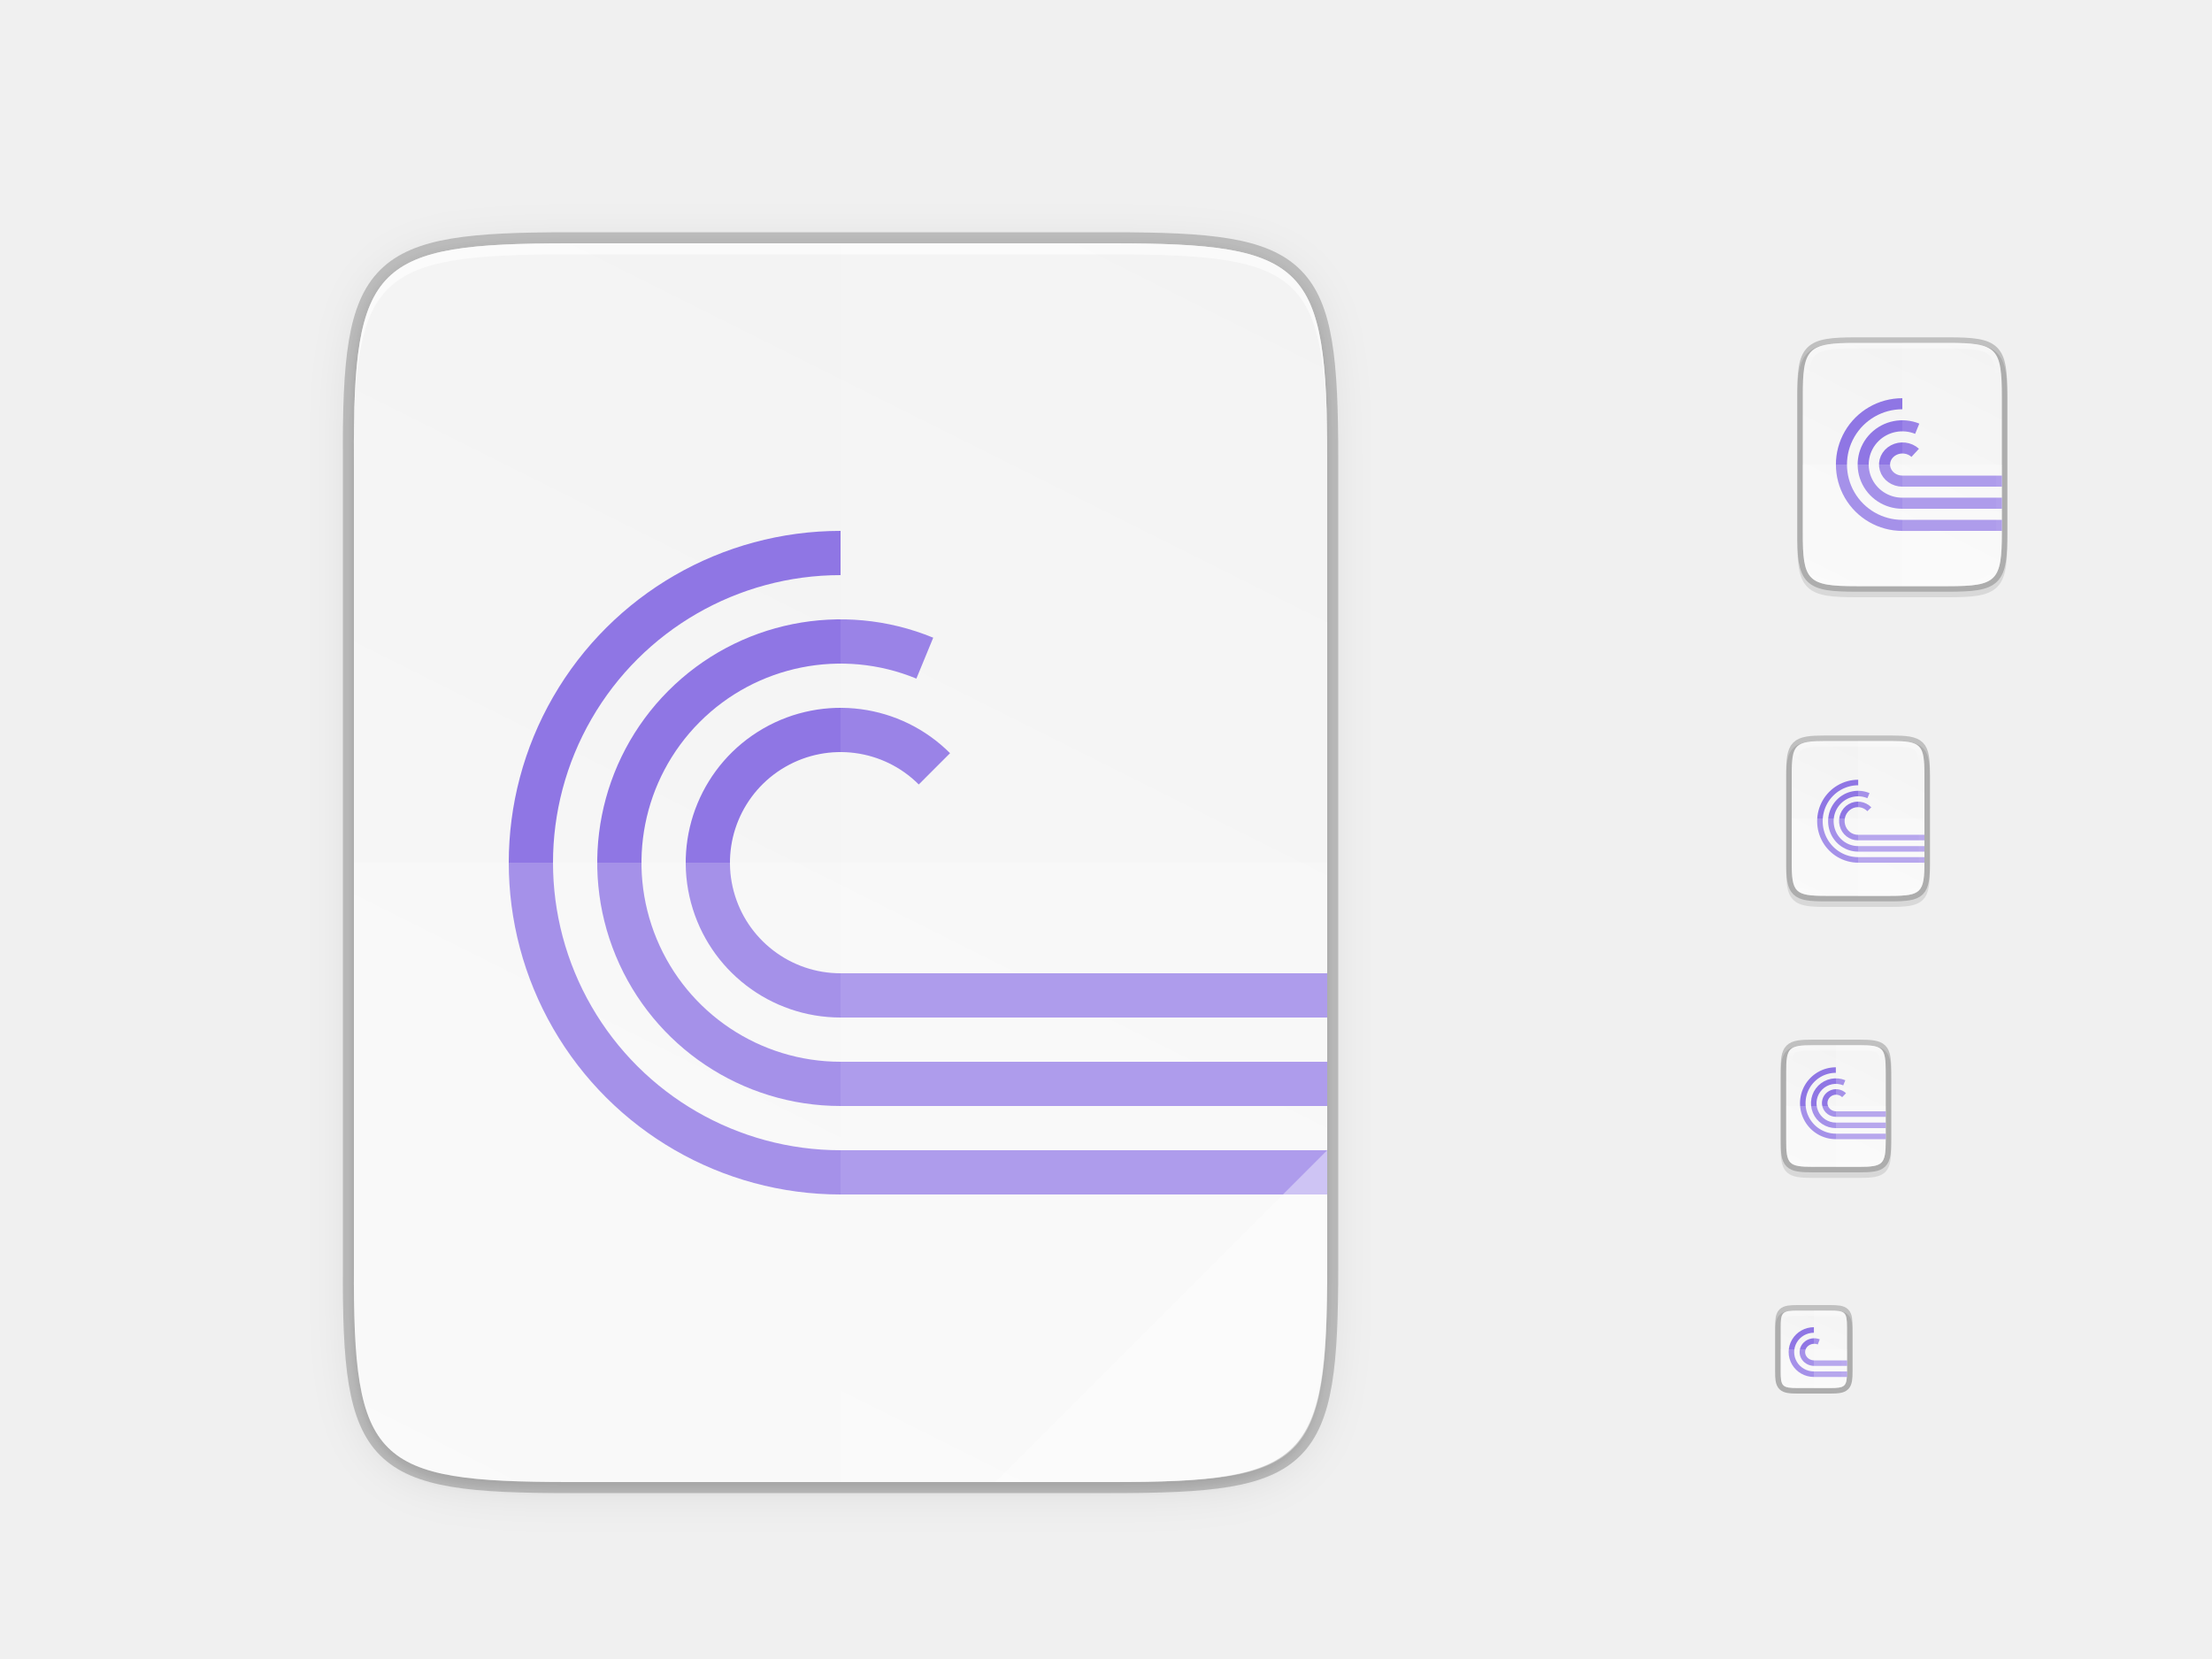
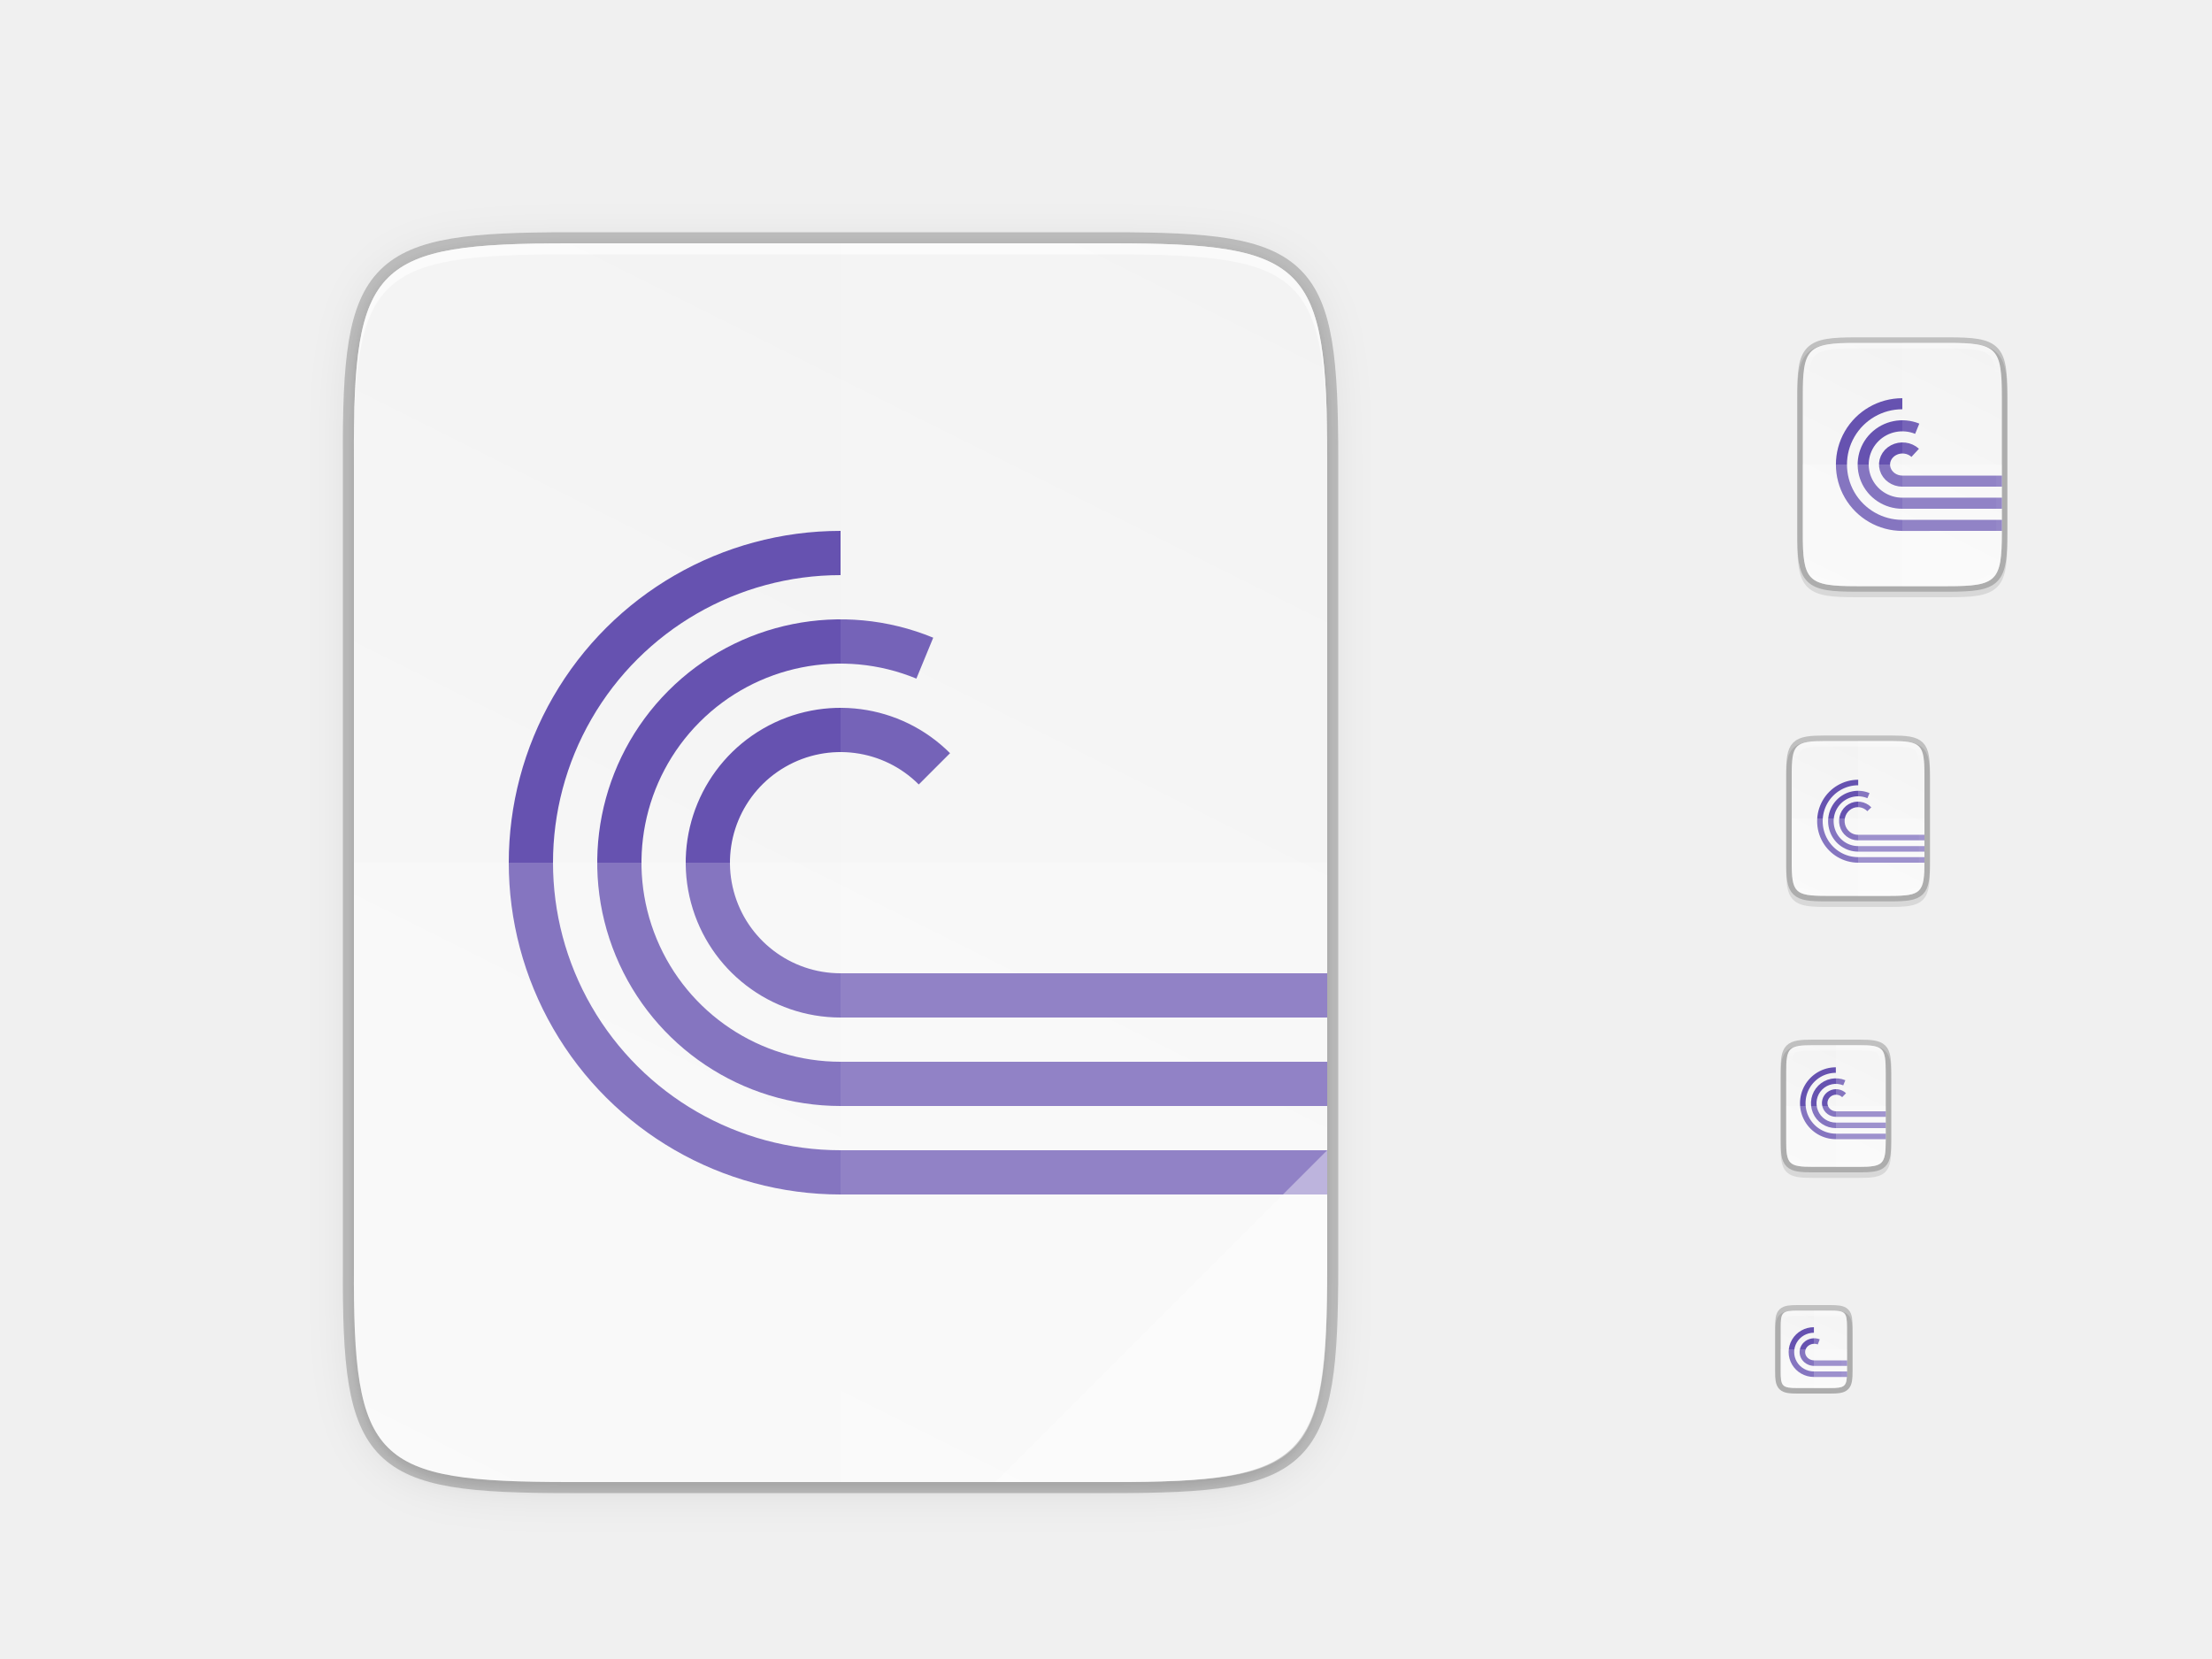
<svg xmlns="http://www.w3.org/2000/svg" xmlns:xlink="http://www.w3.org/1999/xlink" width="400" height="300" id="svg11300" version="1.0" style="display:inline;enable-background:new">
  <defs id="defs3">
    <filter style="color-interpolation-filters:sRGB" id="filter4346" x="-0.013" width="1.026" y="-0.011" height="1.022">
      <feGaussianBlur stdDeviation="2.12" id="feGaussianBlur4348" />
    </filter>
    <linearGradient xlink:href="#linearGradient4360" id="linearGradient4358" x1="88" y1="88" x2="488" y2="488" gradientUnits="userSpaceOnUse" />
    <linearGradient id="linearGradient4360">
      <stop id="stop4362" offset="0" style="stop-color:#000000;stop-opacity:0.588" />
      <stop style="stop-color:#000000;stop-opacity:0" offset="0.88" id="stop4364" />
      <stop id="stop4366" offset="1" style="stop-color:#000000;stop-opacity:1" />
    </linearGradient>
    <filter style="color-interpolation-filters:sRGB" id="filter4380" x="-0.053" width="1.106" y="-0.044" height="1.088">
      <feGaussianBlur stdDeviation="8.48" id="feGaussianBlur4382" />
    </filter>
    <linearGradient gradientUnits="userSpaceOnUse" y2="119.093" x2="-35.31" y1="401.584" x1="529.655" id="linearGradient4226" xlink:href="#linearGradient4338" gradientTransform="matrix(0,-0.453125,0.453112,0,26.0376,268)" />
    <linearGradient id="linearGradient4338">
      <stop style="stop-color:#f2f2f2;stop-opacity:1" offset="0" id="stop4340" />
      <stop style="stop-color:#f9f9f9;stop-opacity:1" offset="1" id="stop4342" />
    </linearGradient>
    <linearGradient id="linearGradient927">
      <stop style="stop-color:#ffffff;stop-opacity:1;" offset="0" id="stop923" />
      <stop id="stop933" offset="0.125" style="stop-color:#ffffff;stop-opacity:0.098" />
      <stop id="stop931" offset="0.925" style="stop-color:#ffffff;stop-opacity:0.098" />
      <stop style="stop-color:#ffffff;stop-opacity:0.498" offset="1" id="stop925" />
    </linearGradient>
    <clipPath clipPathUnits="userSpaceOnUse" id="clipPath994">
      <path style="color:#000000;display:inline;overflow:visible;visibility:visible;fill:#cdcdcd;fill-opacity:1;fill-rule:nonzero;stroke:none;stroke-width:2;stroke-miterlimit:4;stroke-dasharray:none;stroke-opacity:1;marker:none;enable-background:accumulate" d="m 335.731,62 c -8.824,0 -9.774,0.906 -9.73,9.748 V 84 96.252 c -0.043,8.842 0.906,9.748 9.73,9.748 h 16.539 c 8.824,0 9.73,-0.906 9.73,-9.748 V 84 71.748 C 362.001,62.906 361.094,62 352.27,62 Z" id="path996" />
    </clipPath>
    <linearGradient xlink:href="#linearGradient927" id="linearGradient1004" x1="344" y1="62" x2="344" y2="106" gradientUnits="userSpaceOnUse" />
    <linearGradient xlink:href="#linearGradient4338" id="linearGradient1024" gradientUnits="userSpaceOnUse" gradientTransform="matrix(0,-0.1132812,0.113278,0,308.5101,112)" x1="459.034" y1="419.233" x2="35.31" y2="207.365" />
    <linearGradient xlink:href="#linearGradient4338" id="linearGradient916" gradientUnits="userSpaceOnUse" gradientTransform="matrix(0,-0.05664062,0.05663901,0,314.2547,214)" x1="459.034" y1="419.233" x2="35.31" y2="207.365" />
    <linearGradient xlink:href="#linearGradient4338" id="linearGradient920" gradientUnits="userSpaceOnUse" gradientTransform="matrix(0,-0.03604403,0.03604301,0,316.4352,252.9091)" x1="459.034" y1="419.233" x2="35.31" y2="207.365" />
    <linearGradient xlink:href="#linearGradient4338" id="linearGradient924" gradientUnits="userSpaceOnUse" gradientTransform="matrix(0,-0.07208805,0.07208601,0,312.8705,165.8182)" x1="459.034" y1="419.233" x2="35.31" y2="207.365" />
    <clipPath clipPathUnits="userSpaceOnUse" id="clipPath959">
      <path style="color:#000000;display:inline;overflow:visible;visibility:visible;opacity:1;fill:#46a926;fill-opacity:1;fill-rule:nonzero;stroke:none;stroke-width:2;stroke-miterlimit:4;stroke-dasharray:none;stroke-opacity:1;marker:none;enable-background:accumulate" d="m 330.193,134 c -5.615,0 -6.22,0.577 -6.192,6.204 v 7.796 7.796 c -0.028,5.627 0.577,6.204 6.192,6.204 h 11.615 c 5.615,0 6.192,-0.577 6.192,-6.204 v -7.796 -7.796 c 0,-5.627 -0.577,-6.204 -6.192,-6.204 z" id="path961" />
    </clipPath>
    <linearGradient xlink:href="#linearGradient927" id="linearGradient969" x1="336" y1="134" x2="336" y2="162" gradientUnits="userSpaceOnUse" />
    <clipPath clipPathUnits="userSpaceOnUse" id="clipPath971">
      <path style="color:#000000;display:inline;overflow:visible;visibility:visible;opacity:1;fill:#46a926;fill-opacity:1;fill-rule:nonzero;stroke:none;stroke-width:2;stroke-miterlimit:4;stroke-dasharray:none;stroke-opacity:1;marker:none;enable-background:accumulate" d="m 327.865,189 c -4.412,0 -4.887,0.453 -4.865,4.874 V 200 206.126 C 322.978,210.547 323.453,211 327.865,211 h 8.27 C 340.547,211 341,210.547 341,206.126 V 200 193.874 C 341,189.453 340.547,189 336.135,189 Z" id="path973" />
    </clipPath>
    <linearGradient xlink:href="#linearGradient927" id="linearGradient981" x1="332" y1="189" x2="332" y2="211" gradientUnits="userSpaceOnUse" />
    <clipPath clipPathUnits="userSpaceOnUse" id="clipPath983">
      <path id="path985" d="m 325.096,237 c -2.808,0 -3.11,0.288 -3.096,3.102 V 244 v 3.898 c -0.014,2.813 0.288,3.102 3.096,3.102 h 5.808 C 333.712,251 334,250.712 334,247.898 V 244 240.102 C 334,237.288 333.712,237 330.904,237 Z" style="color:#000000;display:inline;overflow:visible;visibility:visible;opacity:1;fill:#46a926;fill-opacity:1;fill-rule:nonzero;stroke:none;stroke-width:2;stroke-miterlimit:4;stroke-dasharray:none;stroke-opacity:1;marker:none;enable-background:accumulate" />
    </clipPath>
    <linearGradient xlink:href="#linearGradient927" id="linearGradient993" x1="328" y1="237" x2="328" y2="251" gradientUnits="userSpaceOnUse" />
  </defs>
  <g style="display:inline" id="layer1">
    <g style="display:none" id="layer7">
      <text y="-8.255" xml:space="preserve" x="19.007" style="font-style:normal;font-variant:normal;font-weight:normal;font-stretch:normal;line-height:0%;font-family:'DejaVu Sans';-inkscape-font-specification:'DejaVu Sans';display:inline;fill:#000000;fill-opacity:1;stroke:none;enable-background:new" id="context">
        <tspan style="font-style:normal;font-variant:normal;font-weight:normal;font-stretch:normal;font-size:18px;line-height:1.25;font-family:'DejaVu Sans';-inkscape-font-specification:'DejaVu Sans'" y="-8.255" x="19.007" id="tspan3933">mimetypes</tspan>
      </text>
      <text y="-8.255" xml:space="preserve" x="146.488" style="font-style:normal;font-variant:normal;font-weight:bold;font-stretch:normal;line-height:0%;font-family:'DejaVu Sans';-inkscape-font-specification:'DejaVu Sans Bold';text-align:start;writing-mode:lr-tb;text-anchor:start;display:inline;fill:#000000;fill-opacity:1;stroke:none;enable-background:new" id="icon-name">
        <tspan style="font-style:normal;font-variant:normal;font-weight:bold;font-stretch:normal;font-size:18px;line-height:1.25;font-family:'DejaVu Sans';-inkscape-font-specification:'DejaVu Sans Bold'" y="-8.255" x="146.488" id="tspan955">application-x-bittorrent</tspan>
      </text>
      <rect style="display:inline;overflow:visible;visibility:visible;fill:#cdcdcd;fill-opacity:1;fill-rule:nonzero;stroke:none;stroke-width:2;marker:none;enable-background:accumulate" id="rect16x16" width="16" height="16" x="320" y="236" />
      <rect style="display:inline;overflow:visible;visibility:visible;fill:#cdcdcd;fill-opacity:1;fill-rule:nonzero;stroke:none;stroke-width:2;marker:none;enable-background:accumulate" id="rect24x24" width="24" height="24" x="320" y="188" />
      <rect style="display:inline;overflow:visible;visibility:visible;fill:#cdcdcd;fill-opacity:1;fill-rule:nonzero;stroke:none;stroke-width:2;marker:none;enable-background:accumulate" id="rect32x32" width="32" height="32" x="320" y="132" />
      <rect y="60" x="320" height="48" width="48" id="rect48x48" style="display:inline;overflow:visible;visibility:visible;fill:#cdcdcd;fill-opacity:1;fill-rule:nonzero;stroke:none;stroke-width:2;marker:none;enable-background:accumulate" />
      <rect style="display:inline;overflow:visible;visibility:visible;fill:#cdcdcd;fill-opacity:1;fill-rule:nonzero;stroke:none;stroke-width:2;marker:none;enable-background:accumulate" id="rect3951" width="256" height="256" x="24" y="28" />
    </g>
    <g id="layer4" style="display:inline">
      <path style="color:#000000;font-style:normal;font-variant:normal;font-weight:normal;font-stretch:normal;font-size:medium;line-height:normal;font-family:sans-serif;font-variant-ligatures:normal;font-variant-position:normal;font-variant-caps:normal;font-variant-numeric:normal;font-variant-alternates:normal;font-feature-settings:normal;text-indent:0;text-align:start;text-decoration:none;text-decoration-line:none;text-decoration-style:solid;text-decoration-color:#000000;letter-spacing:normal;word-spacing:normal;text-transform:none;writing-mode:lr-tb;direction:ltr;text-orientation:mixed;dominant-baseline:auto;baseline-shift:baseline;text-anchor:start;white-space:normal;shape-padding:0;clip-rule:nonzero;display:inline;overflow:visible;visibility:visible;opacity:0.1;isolation:auto;mix-blend-mode:normal;color-interpolation:sRGB;color-interpolation-filters:linearRGB;solid-color:#000000;solid-opacity:1;vector-effect:none;fill:#000000;fill-opacity:1;fill-rule:nonzero;stroke:none;stroke-width:2;stroke-linecap:butt;stroke-linejoin:miter;stroke-miterlimit:4;stroke-dasharray:none;stroke-dashoffset:0;stroke-opacity:1;marker:none;color-rendering:auto;image-rendering:auto;shape-rendering:auto;text-rendering:auto;enable-background:accumulate" d="m 327.865,189 c -1.12,0 -2.015,0.024 -2.791,0.154 -0.776,0.13 -1.48,0.388 -2.01,0.916 -0.53,0.528 -0.791,1.237 -0.92,2.014 -0.129,0.777 -0.15,1.672 -0.145,2.795 V 201 v 6.125 c -0.005,1.121 0.016,2.015 0.145,2.791 0.129,0.777 0.39,1.485 0.92,2.014 0.53,0.528 1.234,0.786 2.01,0.916 0.776,0.13 1.671,0.154 2.791,0.154 h 8.27 c 1.12,0 2.013,-0.024 2.787,-0.154 0.774,-0.13 1.48,-0.389 2.008,-0.918 0.528,-0.529 0.786,-1.234 0.916,-2.01 C 341.976,209.143 342,208.247 342,207.125 V 201 194.875 c 0,-1.122 -0.024,-2.018 -0.154,-2.793 -0.13,-0.775 -0.388,-1.481 -0.916,-2.01 -0.528,-0.529 -1.233,-0.788 -2.008,-0.918 C 338.147,189.024 337.255,189 336.135,189 Z" id="path995" />
      <path style="color:#000000;font-style:normal;font-variant:normal;font-weight:normal;font-stretch:normal;font-size:medium;line-height:normal;font-family:sans-serif;font-variant-ligatures:normal;font-variant-position:normal;font-variant-caps:normal;font-variant-numeric:normal;font-variant-alternates:normal;font-feature-settings:normal;text-indent:0;text-align:start;text-decoration:none;text-decoration-line:none;text-decoration-style:solid;text-decoration-color:#000000;letter-spacing:normal;word-spacing:normal;text-transform:none;writing-mode:lr-tb;direction:ltr;text-orientation:mixed;dominant-baseline:auto;baseline-shift:baseline;text-anchor:start;white-space:normal;shape-padding:0;clip-rule:nonzero;display:inline;overflow:visible;visibility:visible;opacity:0.1;isolation:auto;mix-blend-mode:normal;color-interpolation:sRGB;color-interpolation-filters:linearRGB;solid-color:#000000;solid-opacity:1;vector-effect:none;fill:#000000;fill-opacity:1;fill-rule:nonzero;stroke:none;stroke-width:2;stroke-linecap:butt;stroke-linejoin:miter;stroke-miterlimit:4;stroke-dasharray:none;stroke-dashoffset:0;stroke-opacity:1;marker:none;color-rendering:auto;image-rendering:auto;shape-rendering:auto;text-rendering:auto;enable-background:accumulate" d="m 325.096,237 c -0.719,0 -1.302,0.014 -1.836,0.104 -0.534,0.09 -1.068,0.276 -1.477,0.684 -0.408,0.407 -0.597,0.943 -0.686,1.479 -0.089,0.535 -0.101,1.12 -0.098,1.842 V 244 v 3.898 c -0.003,0.718 0.009,1.302 0.098,1.836 0.089,0.535 0.277,1.071 0.686,1.479 0.408,0.407 0.942,0.594 1.477,0.684 0.534,0.09 1.117,0.104 1.836,0.104 h 5.809 c 0.719,0 1.301,-0.014 1.834,-0.104 0.533,-0.09 1.068,-0.278 1.475,-0.686 0.407,-0.408 0.594,-0.943 0.684,-1.477 C 334.986,249.201 335,248.619 335,247.898 V 244 241.102 c 0,-0.72 -0.014,-1.302 -0.104,-1.836 -0.089,-0.534 -0.277,-1.069 -0.684,-1.477 -0.407,-0.408 -0.941,-0.596 -1.475,-0.686 C 332.205,237.014 331.623,237 330.904,237 Z" id="path997" />
      <path style="color:#000000;font-style:normal;font-variant:normal;font-weight:normal;font-stretch:normal;font-size:medium;line-height:normal;font-family:sans-serif;font-variant-ligatures:normal;font-variant-position:normal;font-variant-caps:normal;font-variant-numeric:normal;font-variant-alternates:normal;font-feature-settings:normal;text-indent:0;text-align:start;text-decoration:none;text-decoration-line:none;text-decoration-style:solid;text-decoration-color:#000000;letter-spacing:normal;word-spacing:normal;text-transform:none;writing-mode:lr-tb;direction:ltr;text-orientation:mixed;dominant-baseline:auto;baseline-shift:baseline;text-anchor:start;white-space:normal;shape-padding:0;clip-rule:nonzero;display:inline;overflow:visible;visibility:visible;opacity:0.1;isolation:auto;mix-blend-mode:normal;color-interpolation:sRGB;color-interpolation-filters:linearRGB;solid-color:#000000;solid-opacity:1;vector-effect:none;fill:#000000;fill-opacity:1;fill-rule:nonzero;stroke:none;stroke-width:2;stroke-linecap:butt;stroke-linejoin:miter;stroke-miterlimit:4;stroke-dasharray:none;stroke-dashoffset:0;stroke-opacity:1;marker:none;color-rendering:auto;image-rendering:auto;shape-rendering:auto;text-rendering:auto;enable-background:accumulate" d="m 330.193,134 c -1.421,0 -2.549,0.031 -3.506,0.191 -0.957,0.161 -1.791,0.473 -2.412,1.092 -0.621,0.619 -0.936,1.456 -1.096,2.414 -0.159,0.958 -0.187,2.087 -0.18,3.512 V 149 v 7.797 c -0.007,1.421 0.021,2.55 0.18,3.506 0.159,0.958 0.475,1.795 1.096,2.414 0.621,0.619 1.455,0.931 2.412,1.092 0.957,0.161 2.085,0.191 3.506,0.191 h 11.615 c 1.421,0 2.547,-0.031 3.502,-0.191 0.955,-0.161 1.788,-0.474 2.406,-1.094 0.618,-0.62 0.931,-1.454 1.092,-2.41 C 348.969,159.348 349,158.221 349,156.797 V 149 141.203 c 0,-1.424 -0.031,-2.551 -0.191,-3.508 -0.16,-0.957 -0.473,-1.791 -1.092,-2.41 -0.618,-0.62 -1.451,-0.933 -2.406,-1.094 C 344.355,134.031 343.23,134 341.809,134 Z" id="path999" />
      <path style="color:#000000;display:inline;overflow:visible;visibility:visible;opacity:0.2;fill:none;fill-opacity:1;fill-rule:nonzero;stroke:#000000;stroke-width:2;stroke-miterlimit:4;stroke-dasharray:none;stroke-opacity:1;marker:none;enable-background:accumulate" d="m 327.865,189 c -4.412,0 -4.887,0.453 -4.865,4.874 V 200 206.126 C 322.978,210.547 323.453,211 327.865,211 h 8.27 C 340.547,211 341,210.547 341,206.126 V 200 193.874 C 341,189.453 340.547,189 336.135,189 Z" id="path926" />
      <path id="path928" d="m 325.096,237 c -2.808,0 -3.11,0.288 -3.096,3.102 V 244 v 3.898 c -0.014,2.813 0.288,3.102 3.096,3.102 h 5.808 C 333.712,251 334,250.712 334,247.898 V 244 240.102 C 334,237.288 333.712,237 330.904,237 Z" style="color:#000000;display:inline;overflow:visible;visibility:visible;opacity:0.2;fill:none;fill-opacity:1;fill-rule:nonzero;stroke:#000000;stroke-width:2;stroke-miterlimit:4;stroke-dasharray:none;stroke-opacity:1;marker:none;enable-background:accumulate" />
      <path style="color:#000000;display:inline;overflow:visible;visibility:visible;opacity:0.2;fill:none;fill-opacity:1;fill-rule:nonzero;stroke:#000000;stroke-width:2;stroke-miterlimit:4;stroke-dasharray:none;stroke-opacity:1;marker:none;enable-background:accumulate" d="m 330.193,134 c -5.615,0 -6.22,0.577 -6.192,6.204 v 7.796 7.796 c -0.028,5.627 0.577,6.204 6.192,6.204 h 11.615 c 5.615,0 6.192,-0.577 6.192,-6.204 v -7.796 -7.796 c 0,-5.627 -0.577,-6.204 -6.192,-6.204 z" id="path930" />
      <path style="color:#000000;font-style:normal;font-variant:normal;font-weight:normal;font-stretch:normal;font-size:medium;line-height:normal;font-family:sans-serif;font-variant-ligatures:normal;font-variant-position:normal;font-variant-caps:normal;font-variant-numeric:normal;font-variant-alternates:normal;font-feature-settings:normal;text-indent:0;text-align:start;text-decoration:none;text-decoration-line:none;text-decoration-style:solid;text-decoration-color:#000000;letter-spacing:normal;word-spacing:normal;text-transform:none;writing-mode:lr-tb;direction:ltr;text-orientation:mixed;dominant-baseline:auto;baseline-shift:baseline;text-anchor:start;white-space:normal;shape-padding:0;clip-rule:nonzero;display:inline;overflow:visible;visibility:visible;opacity:0.1;isolation:auto;mix-blend-mode:normal;color-interpolation:sRGB;color-interpolation-filters:linearRGB;solid-color:#000000;solid-opacity:1;vector-effect:none;fill:#000000;fill-opacity:1;fill-rule:nonzero;stroke:none;stroke-width:2;stroke-linecap:butt;stroke-linejoin:miter;stroke-miterlimit:4;stroke-dasharray:none;stroke-dashoffset:0;stroke-opacity:1;marker:none;color-rendering:auto;image-rendering:auto;shape-rendering:auto;text-rendering:auto;enable-background:accumulate" d="m 335.73,62 c -2.223,0 -3.974,0.051 -5.414,0.293 -1.44,0.242 -2.619,0.695 -3.482,1.557 -0.863,0.861 -1.319,2.039 -1.559,3.48 -0.24,1.441 -0.286,3.195 -0.275,5.424 V 85 97.252 c -0.011,2.225 0.036,3.979 0.275,5.418 0.24,1.441 0.695,2.619 1.559,3.48 0.863,0.861 2.042,1.315 3.482,1.557 1.44,0.242 3.191,0.293 5.414,0.293 h 16.539 c 2.223,0 3.973,-0.051 5.41,-0.293 1.437,-0.242 2.612,-0.697 3.473,-1.559 0.86,-0.862 1.313,-2.039 1.555,-3.479 C 362.949,101.23 363,99.48 363,97.252 V 85 72.748 c 0,-2.228 -0.051,-3.978 -0.293,-5.418 -0.241,-1.44 -0.694,-2.617 -1.555,-3.479 -0.86,-0.862 -2.035,-1.317 -3.473,-1.559 C 356.242,62.051 354.493,62 352.27,62 Z" id="path1020" />
      <path id="path1163" d="M 102.922,44 C 67.625,44 63.827,47.625 64,82.994 V 156 229.006 C 63.827,264.375 67.625,268 102.922,268 h 98.157 C 236.375,268 240,264.375 240,229.006 V 156 82.994 C 240,47.625 236.375,44 201.078,44 Z" style="color:#000000;display:inline;overflow:visible;visibility:visible;opacity:0.2;fill:none;fill-opacity:1;fill-rule:nonzero;stroke:#000000;stroke-width:4;stroke-miterlimit:4;stroke-dasharray:none;stroke-opacity:1;marker:none;enable-background:accumulate" />
      <path style="color:#000000;display:inline;overflow:visible;visibility:visible;opacity:0.1;fill:#000000;fill-opacity:1;fill-rule:nonzero;stroke:none;stroke-width:2;marker:none;filter:url(#filter4346);enable-background:accumulate" d="M 189.843,74 C 119.25,74 111.654,81.251 112,151.987 V 298 444.013 C 111.654,514.749 119.25,522 189.843,522 H 386.157 C 456.75,522 462.163,514.726 464,444.013 V 298 151.987 C 464,81.25 456.75,74 386.157,74 Z" id="rect4158-9" transform="matrix(0.5,0,0,0.5,8,8)" />
      <path id="path4350" d="M 189.843,74 C 119.25,74 111.654,81.251 112,151.987 V 298 444.013 C 111.654,514.749 119.25,522 189.843,522 H 386.157 C 456.75,522 464,514.75 464,444.013 V 298 151.987 C 464,81.25 456.75,74 386.157,74 Z" style="color:#000000;display:inline;overflow:visible;visibility:visible;opacity:0.1;fill:#000000;fill-opacity:1;fill-rule:nonzero;stroke:none;stroke-width:2;marker:none;filter:url(#filter4380);enable-background:accumulate" transform="matrix(0.5,0,0,0.5,8,8)" />
      <path style="color:#000000;display:inline;overflow:visible;visibility:visible;opacity:0.2;fill:none;fill-opacity:1;fill-rule:nonzero;stroke:#000000;stroke-width:2;stroke-miterlimit:4;stroke-dasharray:none;stroke-opacity:1;marker:none;enable-background:accumulate" d="m 335.731,62 c -8.824,0 -9.774,0.906 -9.73,9.748 V 84 96.252 c -0.043,8.842 0.906,9.748 9.73,9.748 h 16.539 c 8.824,0 9.73,-0.906 9.73,-9.748 V 84 71.748 C 362.001,62.906 361.094,62 352.27,62 Z" id="path958" />
    </g>
    <g id="layer2" style="display:inline">
      <path style="color:#000000;display:inline;overflow:visible;visibility:visible;fill:url(#linearGradient1024);fill-opacity:1;fill-rule:nonzero;stroke:none;stroke-width:1;marker:none;enable-background:accumulate" d="m 335.731,62 c -8.824,0 -9.774,0.906 -9.73,9.748 V 84 96.252 c -0.043,8.842 0.906,9.748 9.73,9.748 h 16.539 c 8.824,0 9.73,-0.906 9.73,-9.748 V 84 71.748 C 362.001,62.906 361.094,62 352.27,62 Z" id="path964" />
      <path style="color:#000000;display:inline;overflow:visible;visibility:visible;fill:url(#linearGradient4226);fill-opacity:1;fill-rule:nonzero;stroke:none;stroke-width:1;marker:none;enable-background:accumulate" d="M 102.922,44 C 67.625,44 63.827,47.625 64,82.994 V 156 229.006 C 63.827,264.375 67.625,268 102.922,268 h 98.157 C 236.375,268 240,264.375 240,229.006 V 156 82.994 C 240,47.625 236.375,44 201.078,44 Z" id="rect4158" />
      <path id="path914" d="m 327.865,189 c -4.412,0 -4.887,0.453 -4.865,4.874 V 200 206.126 C 322.978,210.547 323.453,211 327.865,211 h 8.27 C 340.547,211 341,210.547 341,206.126 V 200 193.874 C 341,189.453 340.547,189 336.135,189 Z" style="color:#000000;display:inline;overflow:visible;visibility:visible;fill:url(#linearGradient916);fill-opacity:1;fill-rule:nonzero;stroke:none;stroke-width:1;marker:none;enable-background:accumulate" />
      <path style="color:#000000;display:inline;overflow:visible;visibility:visible;fill:url(#linearGradient920);fill-opacity:1;fill-rule:nonzero;stroke:none;stroke-width:1;marker:none;enable-background:accumulate" d="m 325.096,237 c -2.808,0 -3.11,0.288 -3.096,3.102 V 244 v 3.898 c -0.014,2.813 0.288,3.102 3.096,3.102 h 5.808 C 333.712,251 334,250.712 334,247.898 V 244 240.102 C 334,237.288 333.712,237 330.904,237 Z" id="path918" />
      <path id="path922" d="m 330.193,134 c -5.615,0 -6.22,0.577 -6.192,6.204 v 7.796 7.796 c -0.028,5.627 0.577,6.204 6.192,6.204 h 11.615 c 5.615,0 6.192,-0.577 6.192,-6.204 v -7.796 -7.796 c 0,-5.627 -0.577,-6.204 -6.192,-6.204 z" style="color:#000000;display:inline;overflow:visible;visibility:visible;fill:url(#linearGradient924);fill-opacity:1;fill-rule:nonzero;stroke:none;stroke-width:1;marker:none;enable-background:accumulate" />
    </g>
    <g id="layer6" style="display:inline">
-       <g id="g937" style="stroke:#8f76e4">
-         <path id="path4331" d="m 152,100 c -20.007,0 -38.494,10.674 -48.497,28 -10.003,17.326 -10.003,38.674 0,56 10.003,17.326 28.491,28 48.497,28 h 88" style="color:#000000;display:inline;overflow:visible;visibility:visible;opacity:1;fill:none;fill-opacity:1;fill-rule:nonzero;stroke:#8f76e4;stroke-width:8;stroke-linecap:butt;stroke-linejoin:miter;stroke-miterlimit:4;stroke-dasharray:none;stroke-dashoffset:0;stroke-opacity:1;marker:none;enable-background:accumulate" />
-         <path id="path4335" d="m 167.234,119.015 c -14.95,-6.158 -32.138,-2.71 -43.556,8.739 -11.418,11.448 -14.821,28.645 -8.623,43.579 C 121.252,186.266 135.831,196 152,196 h 88" style="color:#000000;display:inline;overflow:visible;visibility:visible;opacity:1;fill:none;fill-opacity:1;fill-rule:nonzero;stroke:#8f76e4;stroke-width:8;stroke-linecap:butt;stroke-linejoin:miter;stroke-miterlimit:4;stroke-dasharray:none;stroke-dashoffset:0;stroke-opacity:1;marker:none;enable-background:accumulate" />
-         <path id="circle4337" d="m 168.971,139.029 c -7.681,-7.681 -19.563,-9.245 -28.971,-3.814 -9.407,5.431 -13.994,16.504 -11.182,26.996 C 131.629,172.704 141.137,180 152,180 h 88" style="color:#000000;display:inline;overflow:visible;visibility:visible;opacity:1;fill:none;fill-opacity:1;fill-rule:nonzero;stroke:#8f76e4;stroke-width:8;stroke-linecap:butt;stroke-linejoin:miter;stroke-miterlimit:4;stroke-dasharray:none;stroke-dashoffset:0;stroke-opacity:1;marker:none;enable-background:accumulate" />
+       <g id="g937" style="stroke:#6652b0">
+         <path id="path4331" d="m 152,100 c -20.007,0 -38.494,10.674 -48.497,28 -10.003,17.326 -10.003,38.674 0,56 10.003,17.326 28.491,28 48.497,28 h 88" style="color:#000000;display:inline;overflow:visible;visibility:visible;opacity:1;fill:none;fill-opacity:1;fill-rule:nonzero;stroke:#6652b0;stroke-width:8;stroke-linecap:butt;stroke-linejoin:miter;stroke-miterlimit:4;stroke-dasharray:none;stroke-dashoffset:0;stroke-opacity:1;marker:none;enable-background:accumulate" />
+         <path id="path4335" d="m 167.234,119.015 c -14.95,-6.158 -32.138,-2.71 -43.556,8.739 -11.418,11.448 -14.821,28.645 -8.623,43.579 C 121.252,186.266 135.831,196 152,196 h 88" style="color:#000000;display:inline;overflow:visible;visibility:visible;opacity:1;fill:none;fill-opacity:1;fill-rule:nonzero;stroke:#6652b0;stroke-width:8;stroke-linecap:butt;stroke-linejoin:miter;stroke-miterlimit:4;stroke-dasharray:none;stroke-dashoffset:0;stroke-opacity:1;marker:none;enable-background:accumulate" />
+         <path id="circle4337" d="m 168.971,139.029 c -7.681,-7.681 -19.563,-9.245 -28.971,-3.814 -9.407,5.431 -13.994,16.504 -11.182,26.996 C 131.629,172.704 141.137,180 152,180 h 88" style="color:#000000;display:inline;overflow:visible;visibility:visible;opacity:1;fill:none;fill-opacity:1;fill-rule:nonzero;stroke:#6652b0;stroke-width:8;stroke-linecap:butt;stroke-linejoin:miter;stroke-miterlimit:4;stroke-dasharray:none;stroke-dashoffset:0;stroke-opacity:1;marker:none;enable-background:accumulate" />
      </g>
-       <g id="g962" style="stroke:#8f76e4">
-         <path style="color:#000000;display:inline;overflow:visible;visibility:visible;opacity:1;fill:none;fill-opacity:1;fill-rule:nonzero;stroke:#8f76e4;stroke-width:1;stroke-linecap:butt;stroke-linejoin:miter;stroke-miterlimit:4;stroke-dasharray:none;stroke-dashoffset:0;stroke-opacity:1;marker:none;enable-background:accumulate" d="m 331.98,193.5 c -2.136,0 -4.111,1.144 -5.179,3 -1.068,1.856 -1.068,4.144 0,6 1.068,1.856 3.042,3 5.179,3 H 341" id="path940" />
-         <path style="color:#000000;display:inline;overflow:visible;visibility:visible;opacity:1;fill:none;fill-opacity:1;fill-rule:nonzero;stroke:#8f76e4;stroke-width:1;stroke-linecap:butt;stroke-linejoin:miter;stroke-miterlimit:4;stroke-dasharray:none;stroke-dashoffset:0;stroke-opacity:1;marker:none;enable-background:accumulate" d="m 333.506,195.801 c -1.495,-0.616 -3.214,-0.271 -4.356,0.874 -1.142,1.145 -1.482,2.865 -0.862,4.358 0.62,1.494 2.078,2.467 3.695,2.467 H 341" id="path942" />
-         <path style="color:#000000;display:inline;overflow:visible;visibility:visible;opacity:1;fill:none;fill-opacity:1;fill-rule:nonzero;stroke:#8f76e4;stroke-width:1;stroke-linecap:butt;stroke-linejoin:miter;stroke-miterlimit:4;stroke-dasharray:none;stroke-dashoffset:0;stroke-opacity:1;marker:none;enable-background:accumulate" d="m 333.471,198.045 c -0.658,-0.64 -1.675,-0.771 -2.48,-0.318 -0.805,0.453 -1.198,1.376 -0.957,2.25 0.241,0.875 1.055,1.483 1.985,1.483 H 341" id="path944" />
+       <g id="g962" style="stroke:#6652b0">
+         <path style="color:#000000;display:inline;overflow:visible;visibility:visible;opacity:1;fill:none;fill-opacity:1;fill-rule:nonzero;stroke:#6652b0;stroke-width:1;stroke-linecap:butt;stroke-linejoin:miter;stroke-miterlimit:4;stroke-dasharray:none;stroke-dashoffset:0;stroke-opacity:1;marker:none;enable-background:accumulate" d="m 331.98,193.5 c -2.136,0 -4.111,1.144 -5.179,3 -1.068,1.856 -1.068,4.144 0,6 1.068,1.856 3.042,3 5.179,3 H 341" id="path940" />
+         <path style="color:#000000;display:inline;overflow:visible;visibility:visible;opacity:1;fill:none;fill-opacity:1;fill-rule:nonzero;stroke:#6652b0;stroke-width:1;stroke-linecap:butt;stroke-linejoin:miter;stroke-miterlimit:4;stroke-dasharray:none;stroke-dashoffset:0;stroke-opacity:1;marker:none;enable-background:accumulate" d="m 333.506,195.801 c -1.495,-0.616 -3.214,-0.271 -4.356,0.874 -1.142,1.145 -1.482,2.865 -0.862,4.358 0.62,1.494 2.078,2.467 3.695,2.467 H 341" id="path942" />
+         <path style="color:#000000;display:inline;overflow:visible;visibility:visible;opacity:1;fill:none;fill-opacity:1;fill-rule:nonzero;stroke:#6652b0;stroke-width:1;stroke-linecap:butt;stroke-linejoin:miter;stroke-miterlimit:4;stroke-dasharray:none;stroke-dashoffset:0;stroke-opacity:1;marker:none;enable-background:accumulate" d="m 333.471,198.045 c -0.658,-0.64 -1.675,-0.771 -2.48,-0.318 -0.805,0.453 -1.198,1.376 -0.957,2.25 0.241,0.875 1.055,1.483 1.985,1.483 H 341" id="path944" />
      </g>
-       <path style="color:#000000;display:inline;overflow:visible;visibility:visible;opacity:1;fill:none;fill-opacity:1;fill-rule:nonzero;stroke:#8f76e4;stroke-width:2;stroke-linecap:butt;stroke-linejoin:miter;stroke-miterlimit:4;stroke-dasharray:none;stroke-dashoffset:0;stroke-opacity:1;marker:none;enable-background:accumulate" d="m 344.001,73.007 c -3.933,0 -7.568,2.097 -9.534,5.5 -1.967,3.403 -1.967,7.597 0,11 1.967,3.403 5.601,5.501 9.534,5.5 L 362,95.001" id="path965" />
-       <path style="color:#000000;display:inline;overflow:visible;visibility:visible;opacity:1;fill:none;fill-opacity:1;fill-rule:nonzero;stroke:#8f76e4;stroke-width:2;stroke-linecap:butt;stroke-linejoin:miter;stroke-miterlimit:4;stroke-dasharray:none;stroke-dashoffset:0;stroke-opacity:1;marker:none;enable-background:accumulate" d="m 346.695,77.527 c -2.645,-1.078 -5.686,-0.474 -7.706,1.529 -2.02,2.004 -2.622,5.013 -1.526,7.627 C 338.56,89.296 341.139,91.001 344,91 l 18,-0.005" id="path967" />
-       <path style="color:#000000;display:inline;overflow:visible;visibility:visible;opacity:1;fill:none;fill-opacity:1;fill-rule:nonzero;stroke:#8f76e4;stroke-width:2;stroke-linecap:butt;stroke-linejoin:miter;stroke-miterlimit:4;stroke-dasharray:none;stroke-dashoffset:0;stroke-opacity:1;marker:none;enable-background:accumulate" d="m 346.33,81.885 c -1.04,-0.96 -2.649,-1.156 -3.922,-0.477 -1.274,0.679 -1.895,2.063 -1.514,3.374 0.381,1.311 1.668,2.224 3.139,2.223 L 362,87" id="path969" />
-       <path style="color:#000000;display:inline;overflow:visible;visibility:visible;opacity:1;fill:none;fill-opacity:1;fill-rule:nonzero;stroke:#8f76e4;stroke-width:1;stroke-linecap:butt;stroke-linejoin:miter;stroke-miterlimit:4;stroke-dasharray:none;stroke-dashoffset:0;stroke-opacity:1;marker:none;enable-background:accumulate" d="m 336.029,141.5 c -2.476,0 -4.764,1.334 -6.002,3.5 -1.238,2.166 -1.238,4.834 0,7 1.238,2.166 3.526,3.5 6.002,3.5 H 348" id="path991" />
-       <path style="color:#000000;display:inline;overflow:visible;visibility:visible;opacity:1;fill:none;fill-opacity:1;fill-rule:nonzero;stroke:#8f76e4;stroke-width:1;stroke-linecap:butt;stroke-linejoin:miter;stroke-miterlimit:4;stroke-dasharray:none;stroke-dashoffset:0;stroke-opacity:1;marker:none;enable-background:accumulate" d="m 337.879,143.877 c -1.84,-0.77 -3.955,-0.339 -5.361,1.092 -1.405,1.431 -1.824,3.581 -1.061,5.447 0.763,1.867 2.557,3.084 4.547,3.084 H 348" id="path993" />
-       <path style="color:#000000;display:inline;overflow:visible;visibility:visible;opacity:1;fill:none;fill-opacity:1;fill-rule:nonzero;stroke:#8f76e4;stroke-width:1;stroke-linecap:butt;stroke-linejoin:miter;stroke-miterlimit:4;stroke-dasharray:none;stroke-dashoffset:0;stroke-opacity:1;marker:none;enable-background:accumulate" d="m 338.036,146.339 c -0.932,-0.96 -2.374,-1.156 -3.516,-0.477 -1.142,0.679 -1.698,2.063 -1.357,3.374 0.341,1.311 1.495,2.223 2.814,2.223 H 348" id="path998" />
-       <path style="color:#000000;display:inline;overflow:visible;visibility:visible;opacity:1;fill:none;fill-opacity:1;fill-rule:nonzero;stroke:#8f76e4;stroke-width:1;stroke-linecap:butt;stroke-linejoin:miter;stroke-miterlimit:4;stroke-dasharray:none;stroke-dashoffset:0;stroke-opacity:1;marker:none;enable-background:accumulate" d="m 328.016,240.5 c -1.455,0 -2.8,0.762 -3.527,2 -0.728,1.238 -0.728,2.762 0,4 0.728,1.238 2.072,2 3.527,2 H 334" id="path1008" />
-       <path style="color:#000000;display:inline;overflow:visible;visibility:visible;opacity:1;fill:none;fill-opacity:1;fill-rule:nonzero;stroke:#8f76e4;stroke-width:1;stroke-linecap:butt;stroke-linejoin:miter;stroke-miterlimit:4;stroke-dasharray:none;stroke-dashoffset:0;stroke-opacity:1;marker:none;enable-background:accumulate" d="m 328.893,242.651 c -0.803,-0.308 -1.726,-0.135 -2.34,0.437 -0.613,0.572 -0.796,1.432 -0.463,2.179 0.333,0.747 1.116,1.233 1.985,1.233 H 334" id="path1010" />
+       <path style="color:#000000;display:inline;overflow:visible;visibility:visible;opacity:1;fill:none;fill-opacity:1;fill-rule:nonzero;stroke:#6652b0;stroke-width:2;stroke-linecap:butt;stroke-linejoin:miter;stroke-miterlimit:4;stroke-dasharray:none;stroke-dashoffset:0;stroke-opacity:1;marker:none;enable-background:accumulate" d="m 344.001,73.007 c -3.933,0 -7.568,2.097 -9.534,5.5 -1.967,3.403 -1.967,7.597 0,11 1.967,3.403 5.601,5.501 9.534,5.5 L 362,95.001" id="path965" />
+       <path style="color:#000000;display:inline;overflow:visible;visibility:visible;opacity:1;fill:none;fill-opacity:1;fill-rule:nonzero;stroke:#6652b0;stroke-width:2;stroke-linecap:butt;stroke-linejoin:miter;stroke-miterlimit:4;stroke-dasharray:none;stroke-dashoffset:0;stroke-opacity:1;marker:none;enable-background:accumulate" d="m 346.695,77.527 c -2.645,-1.078 -5.686,-0.474 -7.706,1.529 -2.02,2.004 -2.622,5.013 -1.526,7.627 C 338.56,89.296 341.139,91.001 344,91 l 18,-0.005" id="path967" />
+       <path style="color:#000000;display:inline;overflow:visible;visibility:visible;opacity:1;fill:none;fill-opacity:1;fill-rule:nonzero;stroke:#6652b0;stroke-width:2;stroke-linecap:butt;stroke-linejoin:miter;stroke-miterlimit:4;stroke-dasharray:none;stroke-dashoffset:0;stroke-opacity:1;marker:none;enable-background:accumulate" d="m 346.33,81.885 c -1.04,-0.96 -2.649,-1.156 -3.922,-0.477 -1.274,0.679 -1.895,2.063 -1.514,3.374 0.381,1.311 1.668,2.224 3.139,2.223 L 362,87" id="path969" />
+       <path style="color:#000000;display:inline;overflow:visible;visibility:visible;opacity:1;fill:none;fill-opacity:1;fill-rule:nonzero;stroke:#6652b0;stroke-width:1;stroke-linecap:butt;stroke-linejoin:miter;stroke-miterlimit:4;stroke-dasharray:none;stroke-dashoffset:0;stroke-opacity:1;marker:none;enable-background:accumulate" d="m 336.029,141.5 c -2.476,0 -4.764,1.334 -6.002,3.5 -1.238,2.166 -1.238,4.834 0,7 1.238,2.166 3.526,3.5 6.002,3.5 H 348" id="path991" />
+       <path style="color:#000000;display:inline;overflow:visible;visibility:visible;opacity:1;fill:none;fill-opacity:1;fill-rule:nonzero;stroke:#6652b0;stroke-width:1;stroke-linecap:butt;stroke-linejoin:miter;stroke-miterlimit:4;stroke-dasharray:none;stroke-dashoffset:0;stroke-opacity:1;marker:none;enable-background:accumulate" d="m 337.879,143.877 c -1.84,-0.77 -3.955,-0.339 -5.361,1.092 -1.405,1.431 -1.824,3.581 -1.061,5.447 0.763,1.867 2.557,3.084 4.547,3.084 H 348" id="path993" />
+       <path style="color:#000000;display:inline;overflow:visible;visibility:visible;opacity:1;fill:none;fill-opacity:1;fill-rule:nonzero;stroke:#6652b0;stroke-width:1;stroke-linecap:butt;stroke-linejoin:miter;stroke-miterlimit:4;stroke-dasharray:none;stroke-dashoffset:0;stroke-opacity:1;marker:none;enable-background:accumulate" d="m 338.036,146.339 c -0.932,-0.96 -2.374,-1.156 -3.516,-0.477 -1.142,0.679 -1.698,2.063 -1.357,3.374 0.341,1.311 1.495,2.223 2.814,2.223 H 348" id="path998" />
+       <path style="color:#000000;display:inline;overflow:visible;visibility:visible;opacity:1;fill:none;fill-opacity:1;fill-rule:nonzero;stroke:#6652b0;stroke-width:1;stroke-linecap:butt;stroke-linejoin:miter;stroke-miterlimit:4;stroke-dasharray:none;stroke-dashoffset:0;stroke-opacity:1;marker:none;enable-background:accumulate" d="m 328.016,240.5 c -1.455,0 -2.8,0.762 -3.527,2 -0.728,1.238 -0.728,2.762 0,4 0.728,1.238 2.072,2 3.527,2 H 334" id="path1008" />
+       <path style="color:#000000;display:inline;overflow:visible;visibility:visible;opacity:1;fill:none;fill-opacity:1;fill-rule:nonzero;stroke:#6652b0;stroke-width:1;stroke-linecap:butt;stroke-linejoin:miter;stroke-miterlimit:4;stroke-dasharray:none;stroke-dashoffset:0;stroke-opacity:1;marker:none;enable-background:accumulate" d="m 328.893,242.651 c -0.803,-0.308 -1.726,-0.135 -2.34,0.437 -0.613,0.572 -0.796,1.432 -0.463,2.179 0.333,0.747 1.116,1.233 1.985,1.233 H 334" id="path1010" />
    </g>
    <g id="layer3">
      <path style="color:#000000;display:inline;overflow:visible;visibility:visible;opacity:0.1;fill:#ffffff;fill-opacity:1;fill-rule:nonzero;stroke:none;stroke-width:1;marker:none;enable-background:accumulate" d="m 152,44 v 224 h 49.078 C 236.375,268 239.082,264.363 240,229.007 V 156 82.993 C 240,47.625 236.375,44 201.078,44 Z" id="path4231" />
      <path style="color:#000000;display:inline;overflow:visible;visibility:visible;opacity:0.2;fill:#ffffff;fill-opacity:1;fill-rule:nonzero;stroke:none;stroke-width:1;marker:none;enable-background:accumulate" d="m 64,156 v 73.007 C 63.827,264.375 67.625,268 102.922,268 h 98.156 C 236.375,268 239.082,264.363 240,229.007 V 156 Z" id="path4255" />
      <path style="color:#000000;display:inline;overflow:visible;visibility:visible;opacity:0.4;fill:#ffffff;fill-opacity:1;fill-rule:nonzero;stroke:none;stroke-width:8;stroke-linecap:butt;stroke-linejoin:miter;stroke-miterlimit:4;stroke-dasharray:none;stroke-dashoffset:0;stroke-opacity:1;marker:none;enable-background:accumulate" d="m 180,268 60,-60 v 22.484 C 239.948,264.48 236.197,268 201.826,268 Z" id="path4254" />
      <path style="color:#000000;display:inline;overflow:visible;visibility:visible;opacity:0.2;fill:#ffffff;fill-opacity:1;fill-rule:nonzero;stroke:none;stroke-width:1;marker:none;enable-background:accumulate" d="M 326,84 V 96.252 C 325.957,105.094 326.906,106 335.73,106 h 16.539 C 361.094,106 362,105.094 362,96.252 V 84 Z" id="path1006" />
      <path style="color:#000000;display:inline;overflow:visible;visibility:visible;opacity:0.1;fill:#ffffff;fill-opacity:1;fill-rule:nonzero;stroke:none;stroke-width:1;marker:none;enable-background:accumulate" d="m 344,62 v 44 h 8.27 C 361.094,106 362,105.094 362,96.252 V 84 71.748 C 362,62.906 361.094,62 352.27,62 Z" id="path1013" />
      <path style="color:#000000;display:inline;overflow:visible;visibility:visible;opacity:0.2;fill:#ffffff;fill-opacity:1;fill-rule:nonzero;stroke:none;stroke-width:1;marker:none;enable-background:accumulate" d="m 323,200 v 6.125 c -0.022,4.421 0.453,4.875 4.865,4.875 h 8.27 C 340.547,211 341,210.546 341,206.125 V 200 Z" id="path1007" />
      <path style="color:#000000;display:inline;overflow:visible;visibility:visible;opacity:0.2;fill:#ffffff;fill-opacity:1;fill-rule:nonzero;stroke:none;stroke-width:1;marker:none;enable-background:accumulate" d="m 328,237 v 14 h 2.904 C 333.712,251 334,250.712 334,247.898 V 244 240.102 C 334,237.288 333.712,237 330.904,237 Z" id="path1009" />
      <path style="color:#000000;display:inline;overflow:visible;visibility:visible;opacity:0.2;fill:#ffffff;fill-opacity:1;fill-rule:nonzero;stroke:none;stroke-width:1;marker:none;enable-background:accumulate" d="m 324,148 v 7.797 C 323.972,161.424 324.578,162 330.193,162 h 11.615 C 347.424,162 348,161.424 348,155.797 V 148 Z" id="path1011" />
      <path style="color:#000000;display:inline;overflow:visible;visibility:visible;opacity:0.2;fill:#ffffff;fill-opacity:1;fill-rule:nonzero;stroke:none;stroke-width:1;marker:none;enable-background:accumulate" d="m 332,189 v 22 h 4.135 C 340.547,211 341,210.546 341,206.125 V 200 193.875 C 341,189.454 340.547,189 336.135,189 Z" id="path1014" />
      <path style="color:#000000;display:inline;overflow:visible;visibility:visible;opacity:0.2;fill:#ffffff;fill-opacity:1;fill-rule:nonzero;stroke:none;stroke-width:1;marker:none;enable-background:accumulate" d="m 322,244 v 3.898 C 321.986,250.712 322.288,251 325.096,251 h 5.809 C 333.712,251 334,250.712 334,247.898 V 244 Z" id="path1016" />
      <path style="color:#000000;display:inline;overflow:visible;visibility:visible;opacity:0.2;fill:#ffffff;fill-opacity:1;fill-rule:nonzero;stroke:none;stroke-width:1;marker:none;enable-background:accumulate" d="m 336,134 v 28 h 5.809 C 347.424,162 348,161.424 348,155.797 V 148 140.203 C 348,134.576 347.424,134 341.809,134 Z" id="path1018" />
    </g>
    <g id="layer5" style="display:inline">
      <path id="path990" d="m 335.731,62 c -8.824,0 -9.774,0.906 -9.73,9.748 V 84 96.252 c -0.043,8.842 0.906,9.748 9.73,9.748 h 16.539 c 8.824,0 9.73,-0.906 9.73,-9.748 V 84 71.748 C 362.001,62.906 361.094,62 352.27,62 Z" style="color:#000000;display:inline;overflow:visible;visibility:visible;opacity:0.4;fill:none;fill-opacity:1;fill-rule:nonzero;stroke:url(#linearGradient1004);stroke-width:2;stroke-miterlimit:4;stroke-dasharray:none;stroke-opacity:1;marker:none;enable-background:accumulate" clip-path="url(#clipPath994)" />
      <path id="path935" d="m 327.865,189 c -4.412,0 -4.887,0.453 -4.865,4.874 V 200 206.126 C 322.978,210.547 323.453,211 327.865,211 h 8.27 C 340.547,211 341,210.547 341,206.126 V 200 193.874 C 341,189.453 340.547,189 336.135,189 Z" style="color:#000000;display:inline;overflow:visible;visibility:visible;opacity:0.4;fill:none;fill-opacity:1;fill-rule:nonzero;stroke:url(#linearGradient981);stroke-width:2;stroke-miterlimit:4;stroke-dasharray:none;stroke-opacity:1;marker:none;enable-background:accumulate" clip-path="url(#clipPath971)" />
      <path style="color:#000000;display:inline;overflow:visible;visibility:visible;opacity:0.4;fill:none;fill-opacity:1;fill-rule:nonzero;stroke:url(#linearGradient993);stroke-width:2;stroke-miterlimit:4;stroke-dasharray:none;stroke-opacity:1;marker:none;enable-background:accumulate" d="m 325.096,237 c -2.808,0 -3.11,0.288 -3.096,3.102 V 244 v 3.898 c -0.014,2.813 0.288,3.102 3.096,3.102 h 5.808 C 333.712,251 334,250.712 334,247.898 V 244 240.102 C 334,237.288 333.712,237 330.904,237 Z" id="path937" clip-path="url(#clipPath983)" />
      <path id="path939" d="m 330.193,134 c -5.615,0 -6.22,0.577 -6.192,6.204 v 7.796 7.796 c -0.028,5.627 0.577,6.204 6.192,6.204 h 11.615 c 5.615,0 6.192,-0.577 6.192,-6.204 v -7.796 -7.796 c 0,-5.627 -0.577,-6.204 -6.192,-6.204 z" style="color:#000000;display:inline;overflow:visible;visibility:visible;opacity:0.4;fill:none;fill-opacity:1;fill-rule:nonzero;stroke:url(#linearGradient969);stroke-width:2;stroke-miterlimit:4;stroke-dasharray:none;stroke-opacity:1;marker:none;enable-background:accumulate" clip-path="url(#clipPath959)" />
      <path style="display:inline;enable-background:accumulate;color:#000000;overflow:visible;visibility:visible;opacity:0.6;fill:#ffffff;fill-opacity:1;fill-rule:nonzero;stroke:none;stroke-width:1;marker:none" d="M 102.922,44 C 67.625,44 63.827,47.626 64,82.994 v 2 C 63.827,49.626 67.625,46 102.922,46 h 98.156 C 236.375,46 240,49.626 240,84.994 v -2 C 240,47.626 236.375,44 201.078,44 Z" id="path931" />
    </g>
  </g>
</svg>
